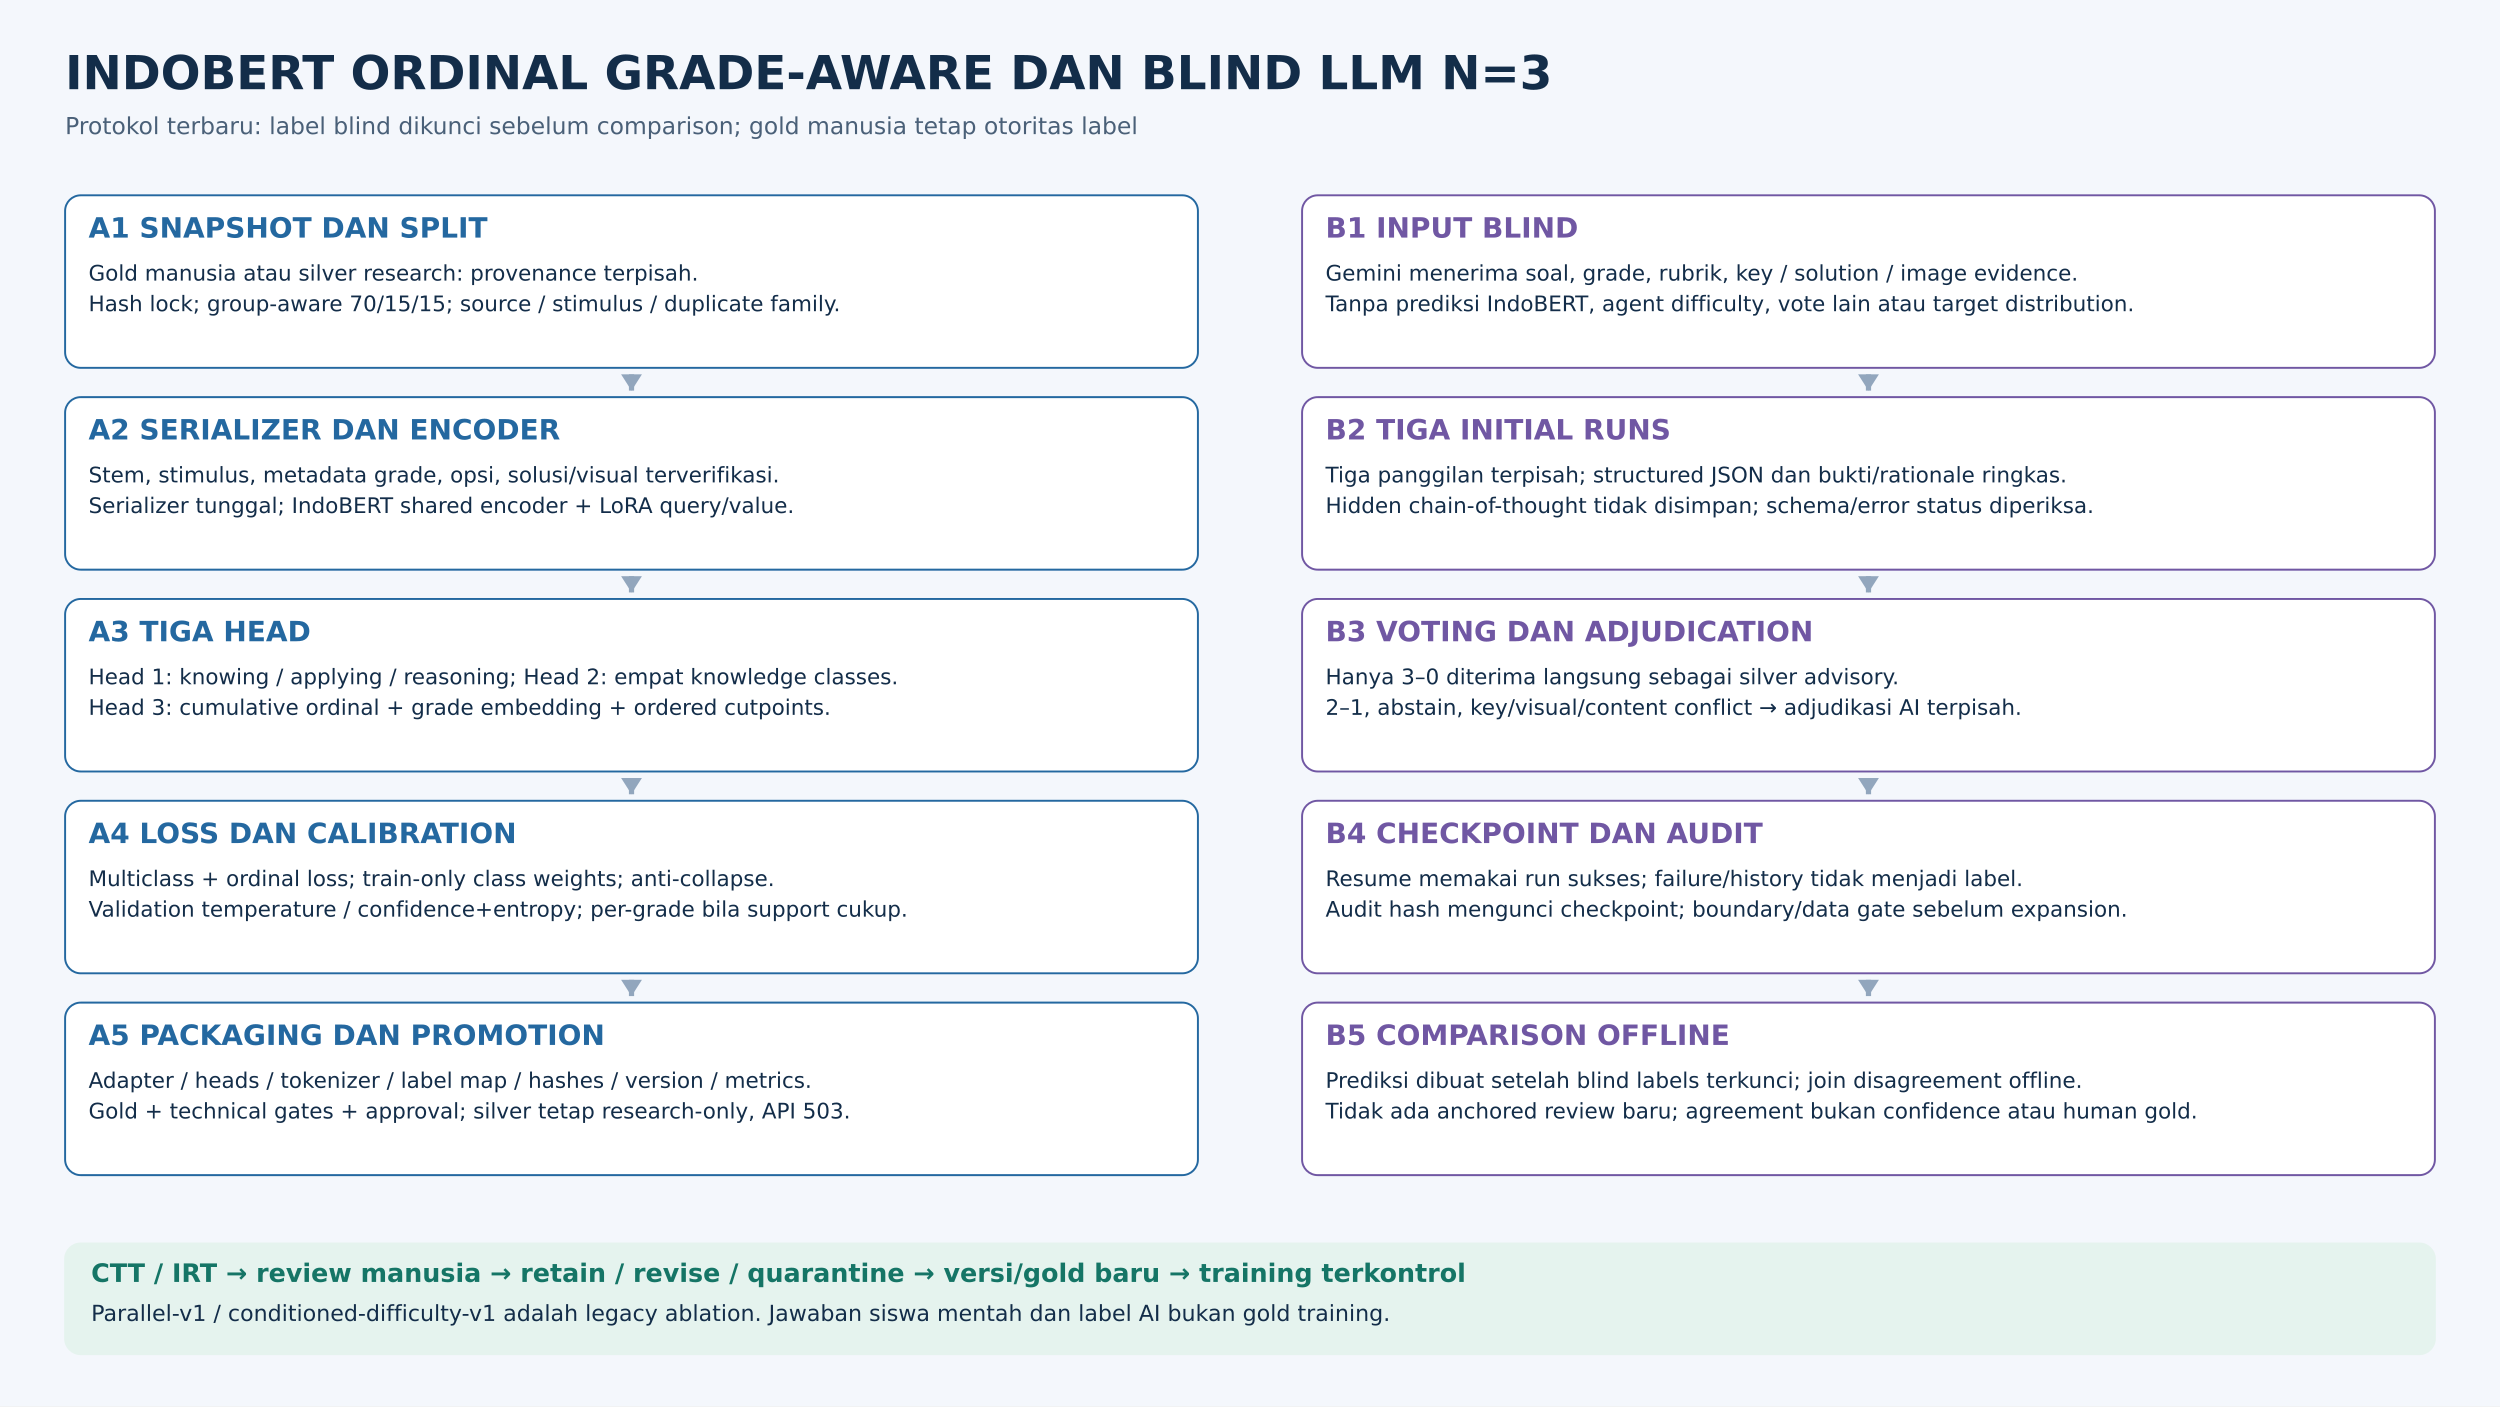
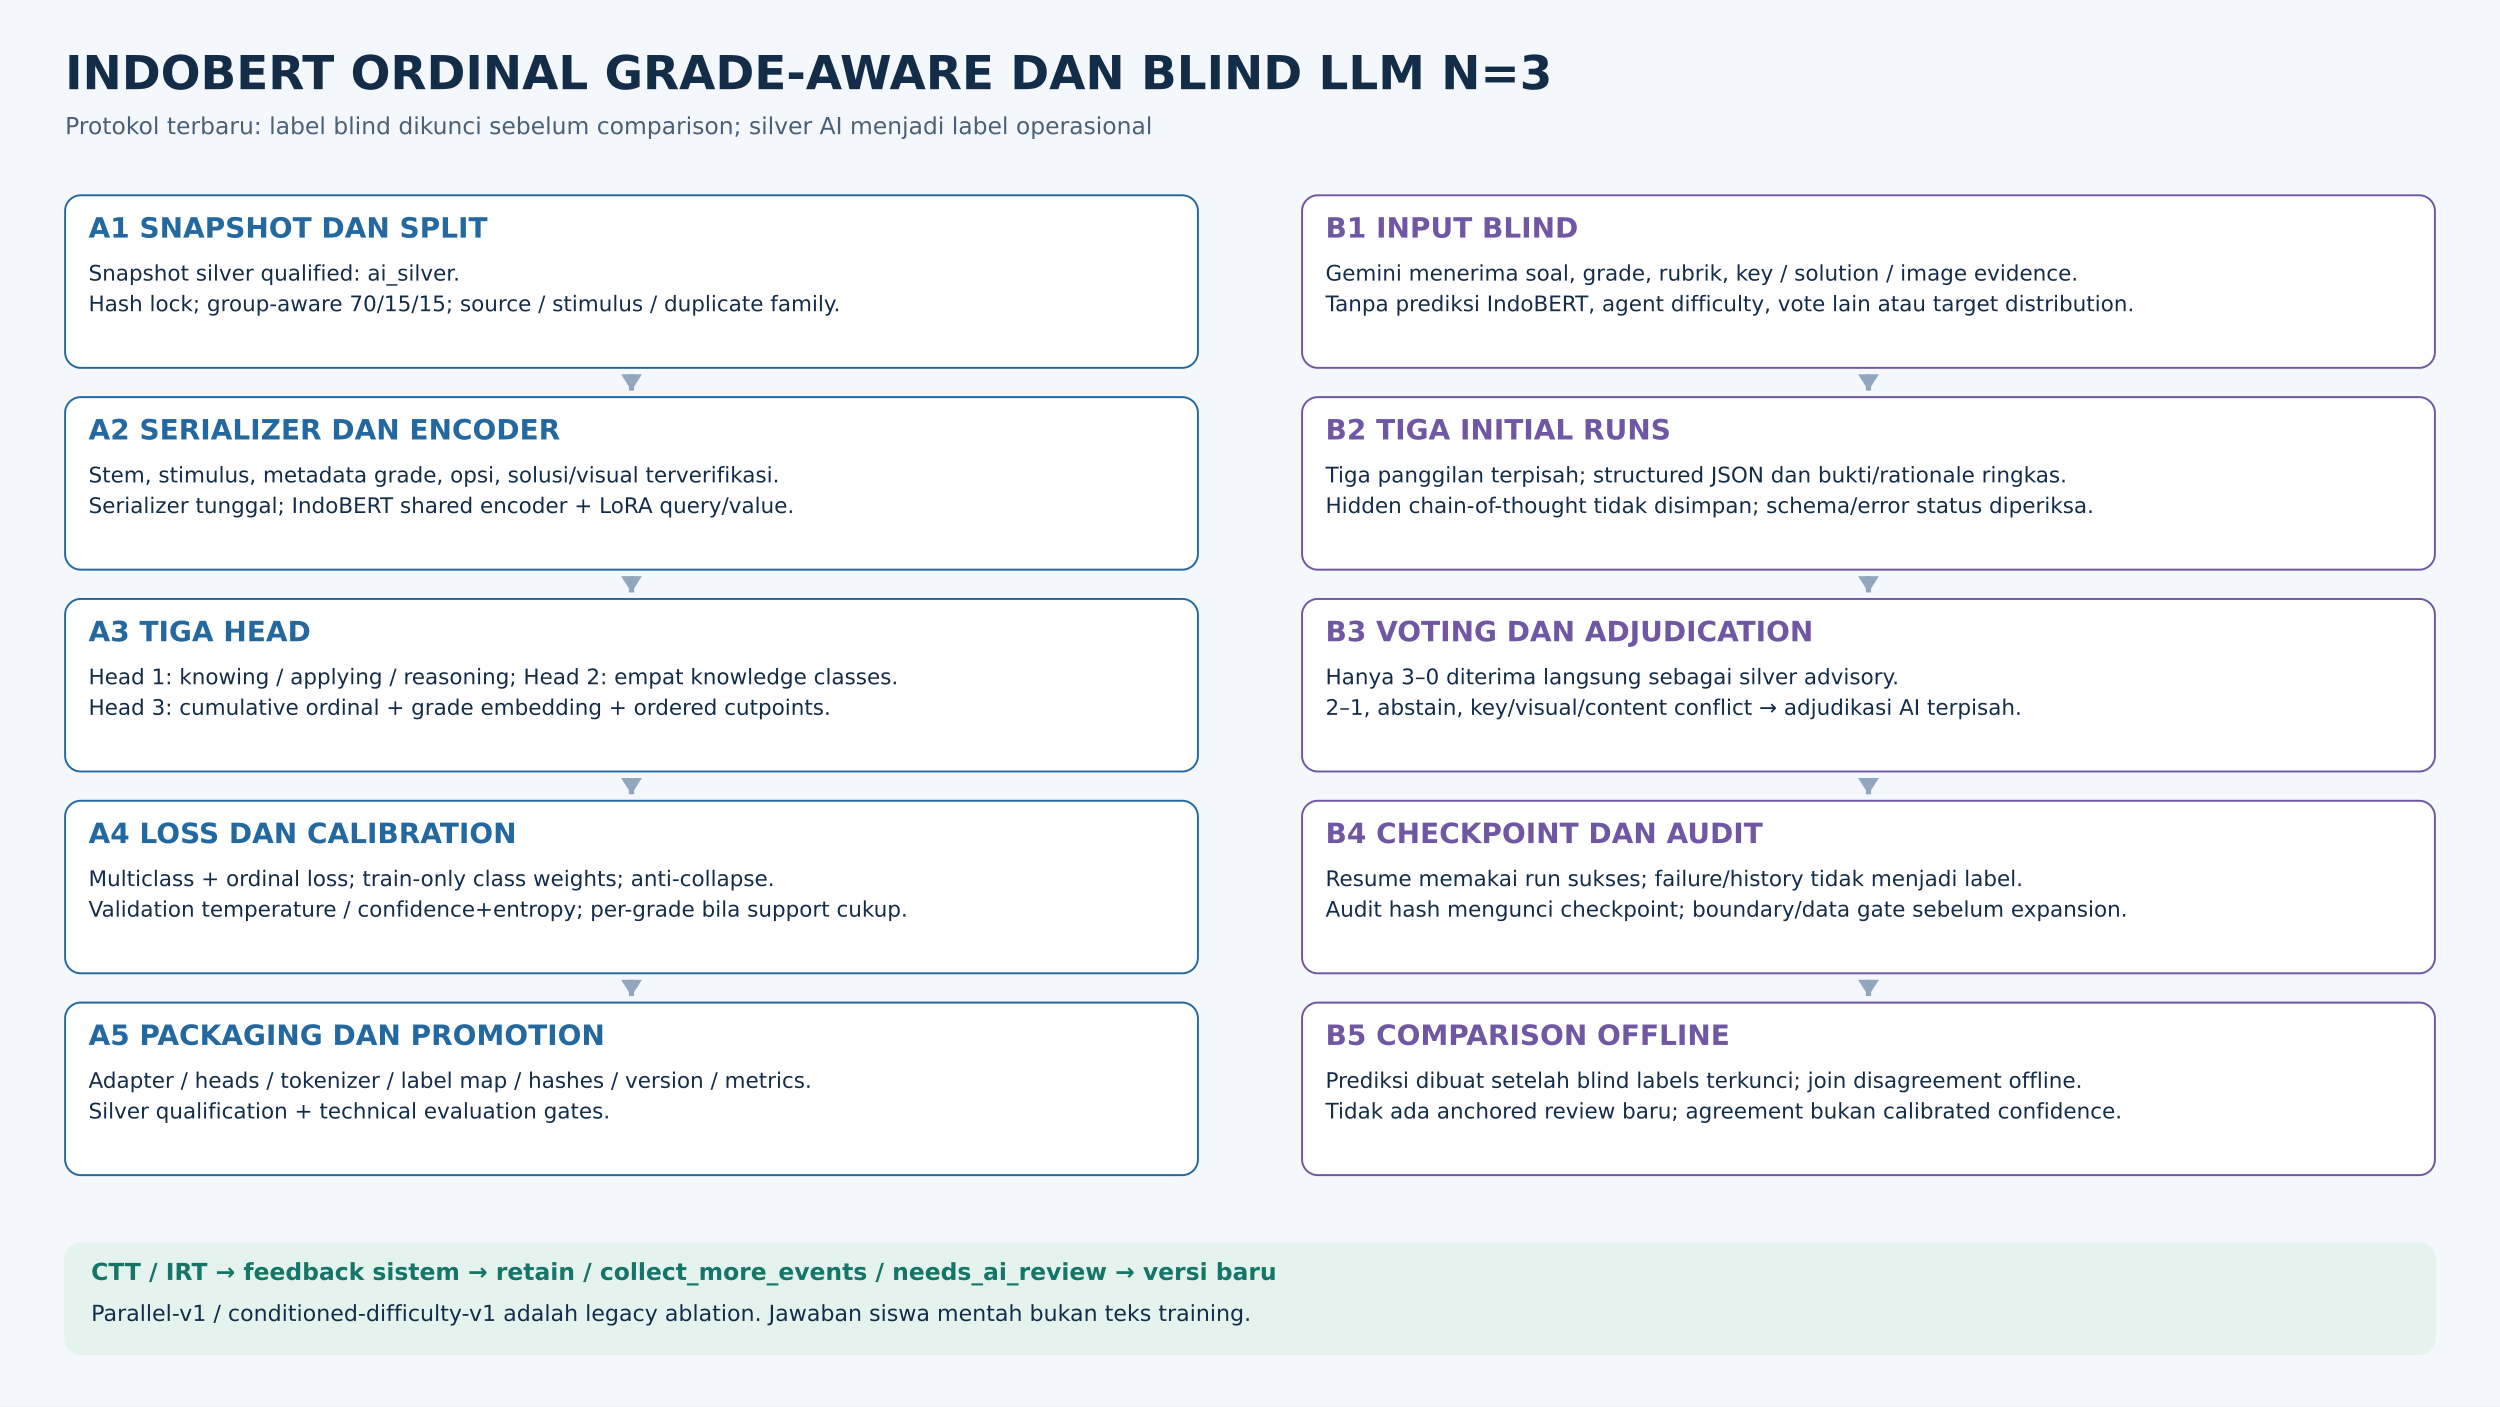
<svg xmlns="http://www.w3.org/2000/svg" width="3840" height="2160" viewBox="0 0 3840 2160">
  <rect width="3840" height="2160" fill="#f4f7fc" />
  <text x="100" y="137" font-family="Segoe UI,DejaVu Sans,sans-serif" font-size="72" font-weight="700" fill="#132d49">INDOBERT ORDINAL GRADE-AWARE DAN BLIND LLM N=3</text>
-   <text x="100" y="206" font-family="Segoe UI,DejaVu Sans,sans-serif" font-size="36" font-weight="400" fill="#4a6078">Protokol terbaru: label blind dikunci sebelum comparison; gold manusia tetap otoritas label</text>
+   <text x="100" y="206" font-family="Segoe UI,DejaVu Sans,sans-serif" font-size="36" font-weight="400" fill="#4a6078">Protokol terbaru: label blind dikunci sebelum comparison; silver AI menjadi label operasional</text>
  <rect x="100" y="300" width="1740" height="265" rx="24" fill="#ffffff" stroke="#2468a0" stroke-width="3" />
  <text x="136" y="365" font-family="Segoe UI,DejaVu Sans,sans-serif" font-size="43" font-weight="700" fill="#2468a0">A1  SNAPSHOT DAN SPLIT</text>
-   <text x="136" y="431" font-family="Segoe UI,DejaVu Sans,sans-serif" font-size="33" font-weight="400" fill="#132d49">Gold manusia atau silver research: provenance terpisah.</text>
+   <text x="136" y="431" font-family="Segoe UI,DejaVu Sans,sans-serif" font-size="33" font-weight="400" fill="#132d49">Snapshot silver qualified: ai_silver.</text>
  <text x="136" y="478" font-family="Segoe UI,DejaVu Sans,sans-serif" font-size="33" font-weight="400" fill="#132d49">Hash lock; group-aware 70/15/15; source / stimulus / duplicate family.</text>
  <line x1="970" y1="575" x2="970" y2="600" stroke="#92a6bd" stroke-width="8" />
  <polygon points="970,600 954,575 986,575" fill="#92a6bd" />
  <rect x="100" y="610" width="1740" height="265" rx="24" fill="#ffffff" stroke="#2468a0" stroke-width="3" />
  <text x="136" y="675" font-family="Segoe UI,DejaVu Sans,sans-serif" font-size="43" font-weight="700" fill="#2468a0">A2  SERIALIZER DAN ENCODER</text>
  <text x="136" y="741" font-family="Segoe UI,DejaVu Sans,sans-serif" font-size="33" font-weight="400" fill="#132d49">Stem, stimulus, metadata grade, opsi, solusi/visual terverifikasi.</text>
  <text x="136" y="788" font-family="Segoe UI,DejaVu Sans,sans-serif" font-size="33" font-weight="400" fill="#132d49">Serializer tunggal; IndoBERT shared encoder + LoRA query/value.</text>
  <line x1="970" y1="885" x2="970" y2="910" stroke="#92a6bd" stroke-width="8" />
  <polygon points="970,910 954,885 986,885" fill="#92a6bd" />
  <rect x="100" y="920" width="1740" height="265" rx="24" fill="#ffffff" stroke="#2468a0" stroke-width="3" />
  <text x="136" y="985" font-family="Segoe UI,DejaVu Sans,sans-serif" font-size="43" font-weight="700" fill="#2468a0">A3  TIGA HEAD</text>
  <text x="136" y="1051" font-family="Segoe UI,DejaVu Sans,sans-serif" font-size="33" font-weight="400" fill="#132d49">Head 1: knowing / applying / reasoning; Head 2: empat knowledge classes.</text>
  <text x="136" y="1098" font-family="Segoe UI,DejaVu Sans,sans-serif" font-size="33" font-weight="400" fill="#132d49">Head 3: cumulative ordinal + grade embedding + ordered cutpoints.</text>
  <line x1="970" y1="1195" x2="970" y2="1220" stroke="#92a6bd" stroke-width="8" />
  <polygon points="970,1220 954,1195 986,1195" fill="#92a6bd" />
  <rect x="100" y="1230" width="1740" height="265" rx="24" fill="#ffffff" stroke="#2468a0" stroke-width="3" />
  <text x="136" y="1295" font-family="Segoe UI,DejaVu Sans,sans-serif" font-size="43" font-weight="700" fill="#2468a0">A4  LOSS DAN CALIBRATION</text>
  <text x="136" y="1361" font-family="Segoe UI,DejaVu Sans,sans-serif" font-size="33" font-weight="400" fill="#132d49">Multiclass + ordinal loss; train-only class weights; anti-collapse.</text>
  <text x="136" y="1408" font-family="Segoe UI,DejaVu Sans,sans-serif" font-size="33" font-weight="400" fill="#132d49">Validation temperature / confidence+entropy; per-grade bila support cukup.</text>
  <line x1="970" y1="1505" x2="970" y2="1530" stroke="#92a6bd" stroke-width="8" />
  <polygon points="970,1530 954,1505 986,1505" fill="#92a6bd" />
  <rect x="100" y="1540" width="1740" height="265" rx="24" fill="#ffffff" stroke="#2468a0" stroke-width="3" />
  <text x="136" y="1605" font-family="Segoe UI,DejaVu Sans,sans-serif" font-size="43" font-weight="700" fill="#2468a0">A5  PACKAGING DAN PROMOTION</text>
  <text x="136" y="1671" font-family="Segoe UI,DejaVu Sans,sans-serif" font-size="33" font-weight="400" fill="#132d49">Adapter / heads / tokenizer / label map / hashes / version / metrics.</text>
-   <text x="136" y="1718" font-family="Segoe UI,DejaVu Sans,sans-serif" font-size="33" font-weight="400" fill="#132d49">Gold + technical gates + approval; silver tetap research-only, API 503.</text>
+   <text x="136" y="1718" font-family="Segoe UI,DejaVu Sans,sans-serif" font-size="33" font-weight="400" fill="#132d49">Silver qualification + technical evaluation gates.</text>
  <rect x="2000" y="300" width="1740" height="265" rx="24" fill="#ffffff" stroke="#7057a3" stroke-width="3" />
  <text x="2036" y="365" font-family="Segoe UI,DejaVu Sans,sans-serif" font-size="43" font-weight="700" fill="#7057a3">B1  INPUT BLIND</text>
  <text x="2036" y="431" font-family="Segoe UI,DejaVu Sans,sans-serif" font-size="33" font-weight="400" fill="#132d49">Gemini menerima soal, grade, rubrik, key / solution / image evidence.</text>
  <text x="2036" y="478" font-family="Segoe UI,DejaVu Sans,sans-serif" font-size="33" font-weight="400" fill="#132d49">Tanpa prediksi IndoBERT, agent difficulty, vote lain atau target distribution.</text>
  <line x1="2870" y1="575" x2="2870" y2="600" stroke="#92a6bd" stroke-width="8" />
  <polygon points="2870,600 2854,575 2886,575" fill="#92a6bd" />
  <rect x="2000" y="610" width="1740" height="265" rx="24" fill="#ffffff" stroke="#7057a3" stroke-width="3" />
  <text x="2036" y="675" font-family="Segoe UI,DejaVu Sans,sans-serif" font-size="43" font-weight="700" fill="#7057a3">B2  TIGA INITIAL RUNS</text>
  <text x="2036" y="741" font-family="Segoe UI,DejaVu Sans,sans-serif" font-size="33" font-weight="400" fill="#132d49">Tiga panggilan terpisah; structured JSON dan bukti/rationale ringkas.</text>
  <text x="2036" y="788" font-family="Segoe UI,DejaVu Sans,sans-serif" font-size="33" font-weight="400" fill="#132d49">Hidden chain-of-thought tidak disimpan; schema/error status diperiksa.</text>
  <line x1="2870" y1="885" x2="2870" y2="910" stroke="#92a6bd" stroke-width="8" />
  <polygon points="2870,910 2854,885 2886,885" fill="#92a6bd" />
  <rect x="2000" y="920" width="1740" height="265" rx="24" fill="#ffffff" stroke="#7057a3" stroke-width="3" />
  <text x="2036" y="985" font-family="Segoe UI,DejaVu Sans,sans-serif" font-size="43" font-weight="700" fill="#7057a3">B3  VOTING DAN ADJUDICATION</text>
  <text x="2036" y="1051" font-family="Segoe UI,DejaVu Sans,sans-serif" font-size="33" font-weight="400" fill="#132d49">Hanya 3–0 diterima langsung sebagai silver advisory.</text>
  <text x="2036" y="1098" font-family="Segoe UI,DejaVu Sans,sans-serif" font-size="33" font-weight="400" fill="#132d49">2–1, abstain, key/visual/content conflict → adjudikasi AI terpisah.</text>
  <line x1="2870" y1="1195" x2="2870" y2="1220" stroke="#92a6bd" stroke-width="8" />
  <polygon points="2870,1220 2854,1195 2886,1195" fill="#92a6bd" />
  <rect x="2000" y="1230" width="1740" height="265" rx="24" fill="#ffffff" stroke="#7057a3" stroke-width="3" />
  <text x="2036" y="1295" font-family="Segoe UI,DejaVu Sans,sans-serif" font-size="43" font-weight="700" fill="#7057a3">B4  CHECKPOINT DAN AUDIT</text>
  <text x="2036" y="1361" font-family="Segoe UI,DejaVu Sans,sans-serif" font-size="33" font-weight="400" fill="#132d49">Resume memakai run sukses; failure/history tidak menjadi label.</text>
  <text x="2036" y="1408" font-family="Segoe UI,DejaVu Sans,sans-serif" font-size="33" font-weight="400" fill="#132d49">Audit hash mengunci checkpoint; boundary/data gate sebelum expansion.</text>
  <line x1="2870" y1="1505" x2="2870" y2="1530" stroke="#92a6bd" stroke-width="8" />
  <polygon points="2870,1530 2854,1505 2886,1505" fill="#92a6bd" />
  <rect x="2000" y="1540" width="1740" height="265" rx="24" fill="#ffffff" stroke="#7057a3" stroke-width="3" />
  <text x="2036" y="1605" font-family="Segoe UI,DejaVu Sans,sans-serif" font-size="43" font-weight="700" fill="#7057a3">B5  COMPARISON OFFLINE</text>
  <text x="2036" y="1671" font-family="Segoe UI,DejaVu Sans,sans-serif" font-size="33" font-weight="400" fill="#132d49">Prediksi dibuat setelah blind labels terkunci; join disagreement offline.</text>
-   <text x="2036" y="1718" font-family="Segoe UI,DejaVu Sans,sans-serif" font-size="33" font-weight="400" fill="#132d49">Tidak ada anchored review baru; agreement bukan confidence atau human gold.</text>
+   <text x="2036" y="1718" font-family="Segoe UI,DejaVu Sans,sans-serif" font-size="33" font-weight="400" fill="#132d49">Tidak ada anchored review baru; agreement bukan calibrated confidence.</text>
  <rect x="100" y="1910" width="3640" height="170" rx="24" fill="#e5f3ee" stroke="#e5f3ee" stroke-width="3" />
-   <text x="140" y="1969" font-family="Segoe UI,DejaVu Sans,sans-serif" font-size="39" font-weight="700" fill="#157566">CTT / IRT → review manusia → retain / revise / quarantine → versi/gold baru → training terkontrol</text>
-   <text x="140" y="2029" font-family="Segoe UI,DejaVu Sans,sans-serif" font-size="34" font-weight="400" fill="#132d49">Parallel-v1 / conditioned-difficulty-v1 adalah legacy ablation. Jawaban siswa mentah dan label AI bukan gold training.</text>
+   <text x="140" y="1966" font-family="Segoe UI,DejaVu Sans,sans-serif" font-size="36" font-weight="700" fill="#157566">CTT / IRT → feedback sistem → retain / collect_more_events / needs_ai_review → versi baru</text>
+   <text x="140" y="2029" font-family="Segoe UI,DejaVu Sans,sans-serif" font-size="34" font-weight="400" fill="#132d49">Parallel-v1 / conditioned-difficulty-v1 adalah legacy ablation. Jawaban siswa mentah bukan teks training.</text>
</svg>
